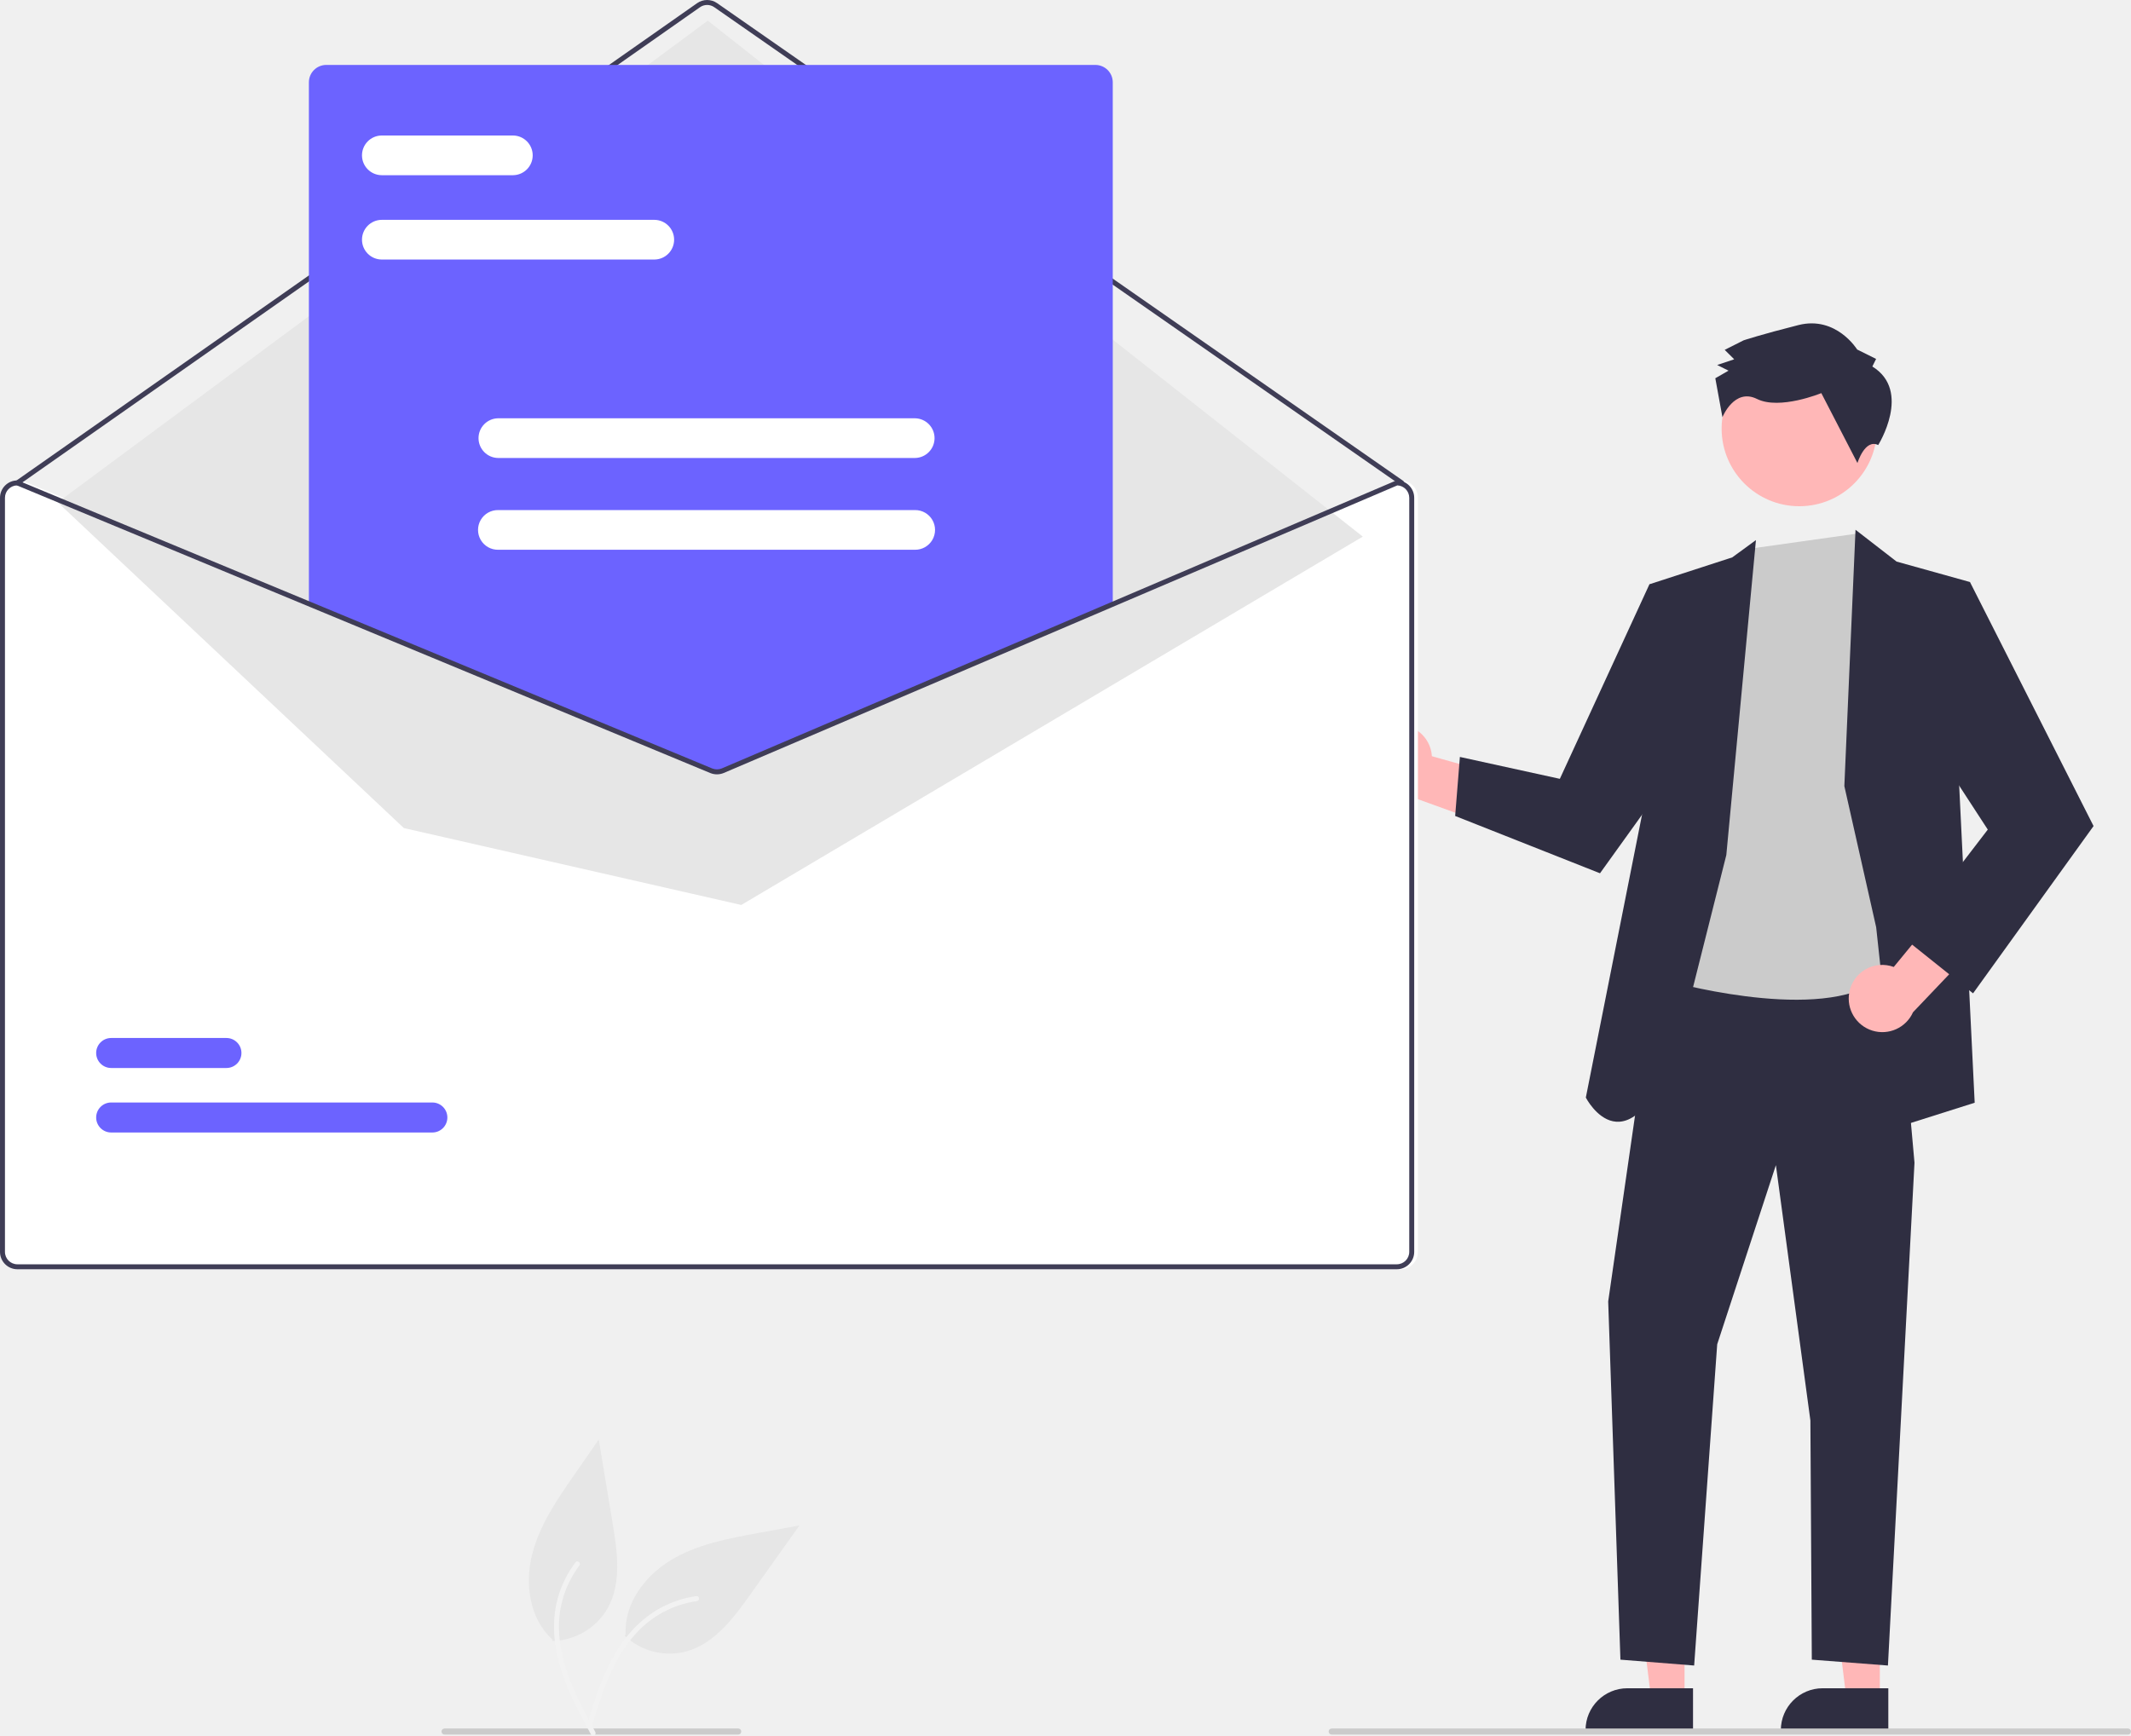
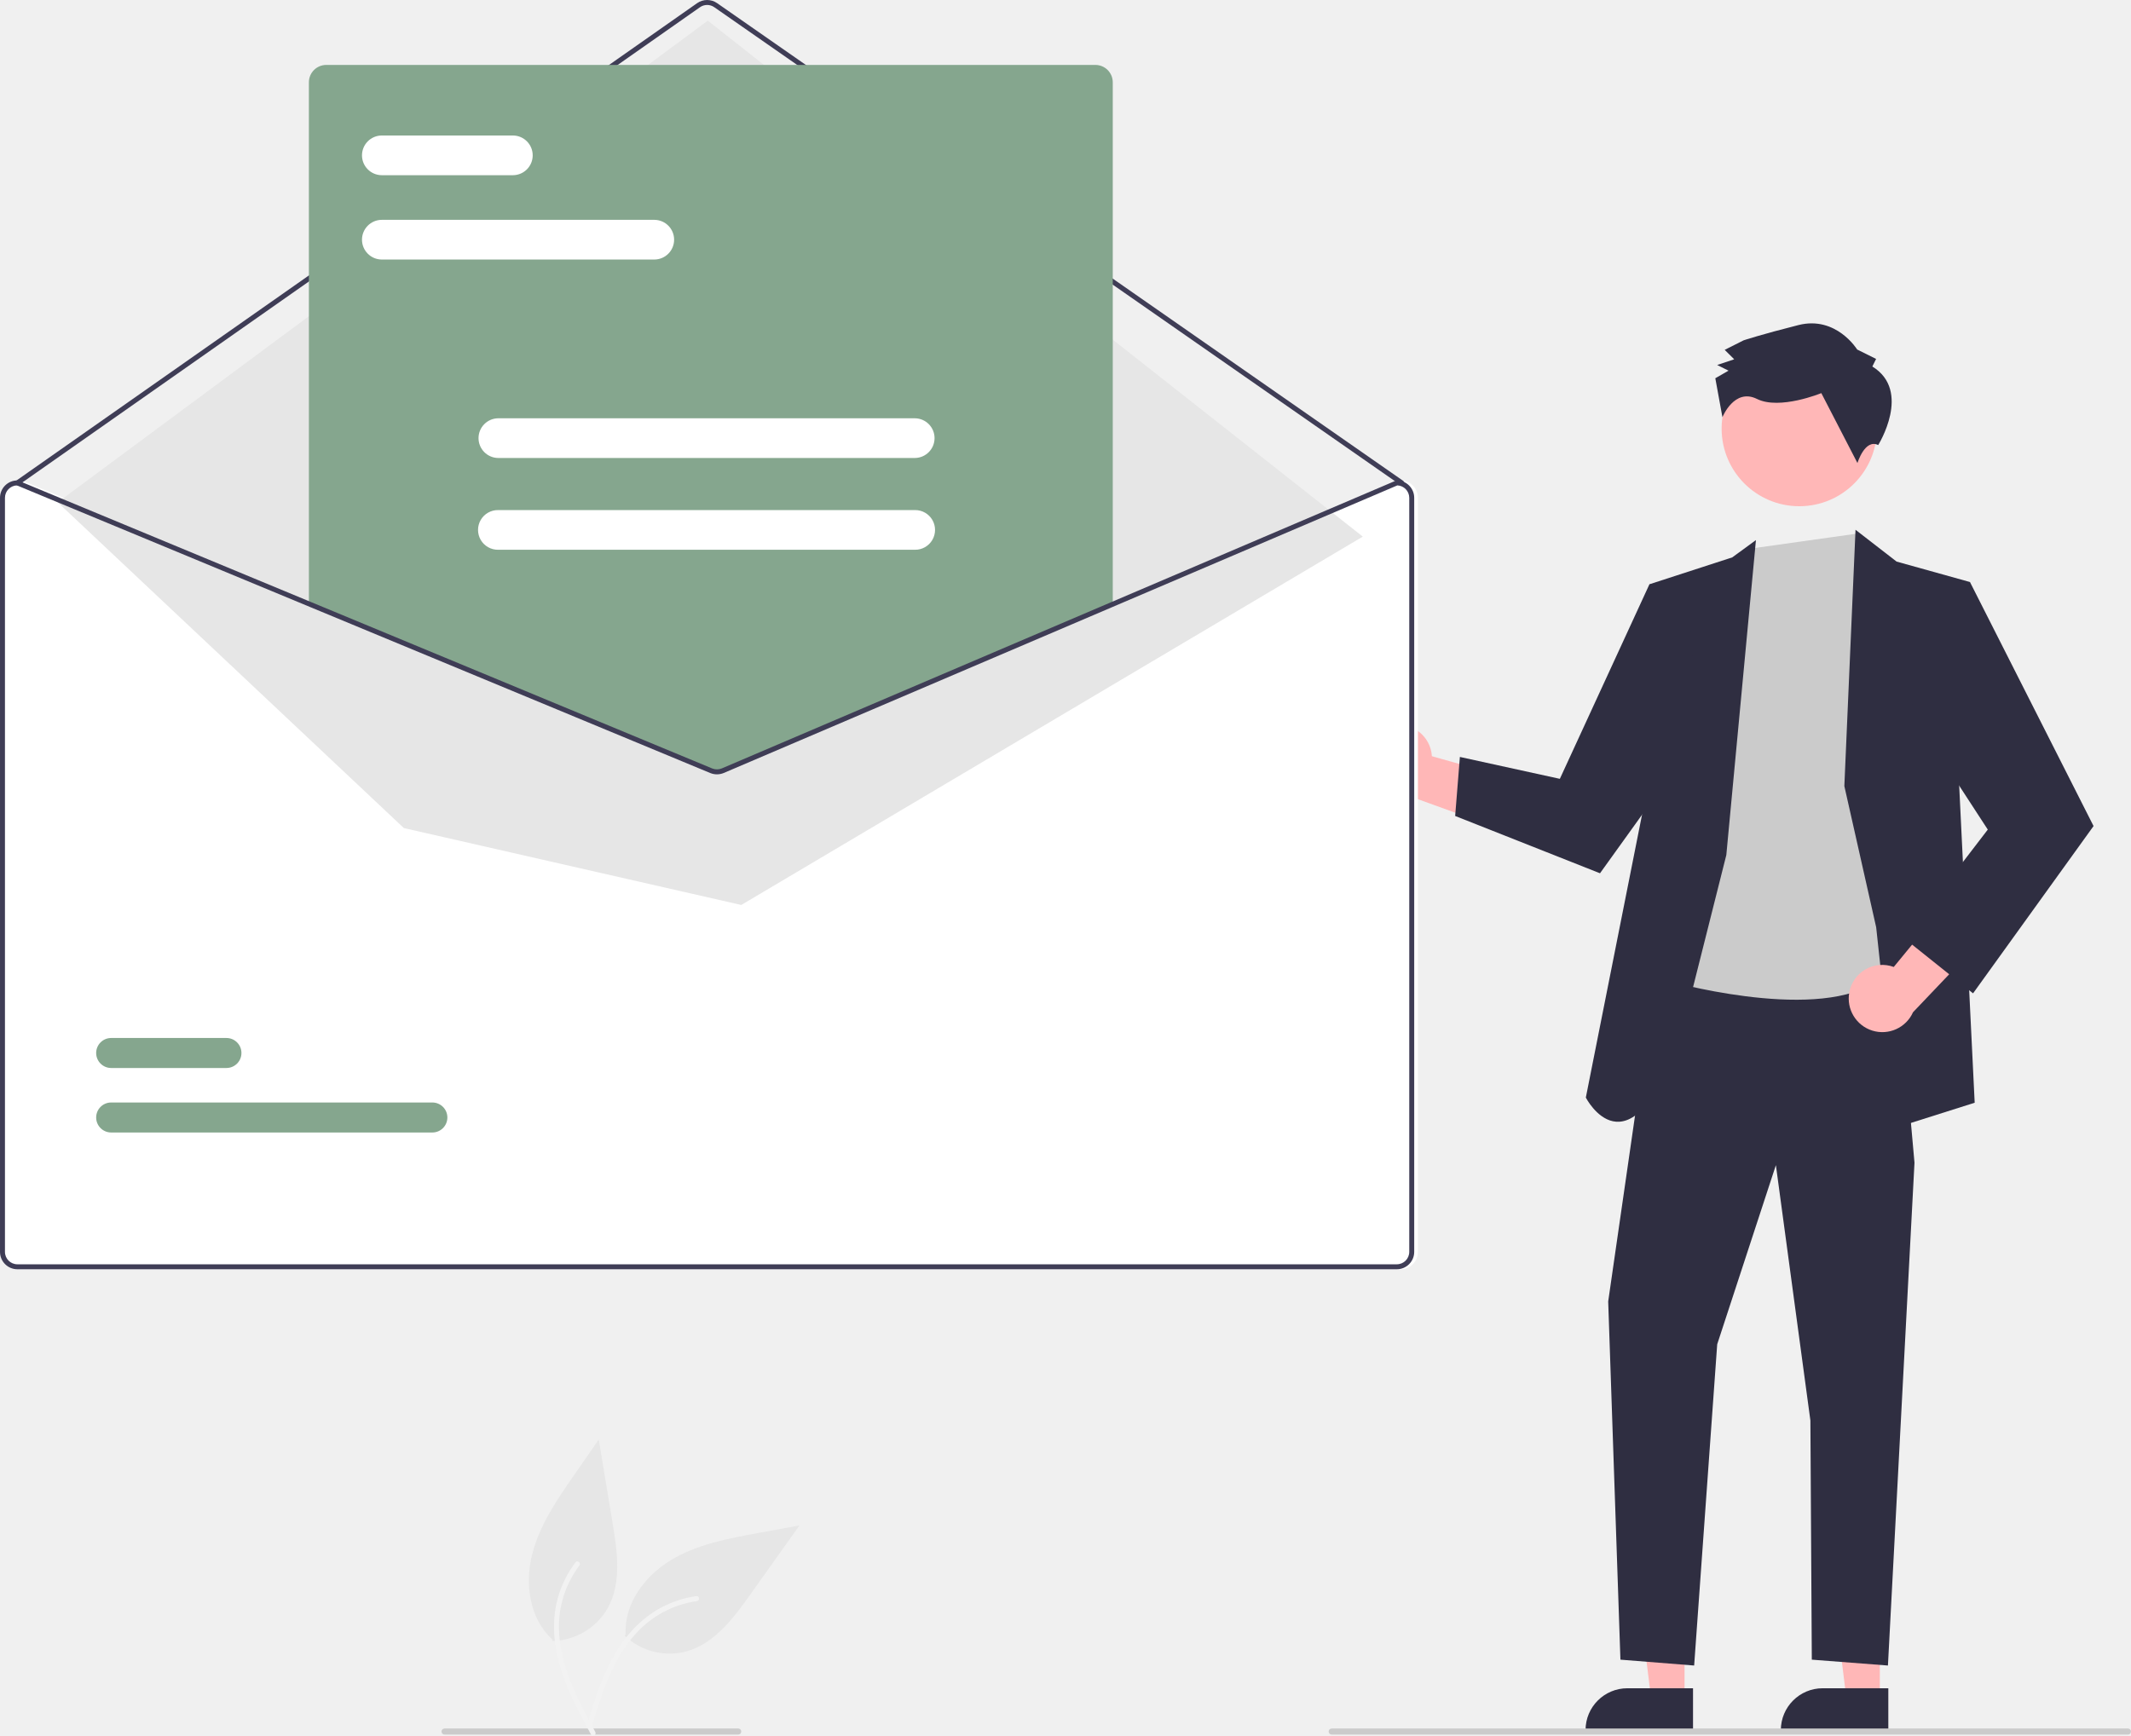
<svg xmlns="http://www.w3.org/2000/svg" data-name="Layer 1" width="703.817" height="573.37" viewBox="0 0 703.817 573.37">
-   <path id="e77d6775-0d6e-4379-8bfc-a6b010ad5ee5-119" data-name="Path 461" d="M454.389,703.636a21.574,21.574,0,0,0,20.509,5.179c9.164-2.601,15.383-10.869,20.903-18.633l16.334-22.959-13.765,2.524c-9.899,1.815-20.044,3.72-28.665,8.914s-15.526,14.466-14.98,24.515" transform="translate(-248.0914 -163.3148)" fill="#e6e6e6" />
-   <path id="a925376f-81ed-452b-bc21-27b5ed1cb659-120" data-name="Path 462" d="M441.594,734.564c2.414-8.231,4.842-16.575,9.104-24.077,3.785-6.662,8.958-12.507,15.781-16.142a35.246,35.246,0,0,1,11.605-3.775c1.058-.149,1.231,1.498.177,1.647a33.507,33.507,0,0,0-18.638,9.166c-5.637,5.515-9.334,12.626-12.068,19.944-1.655,4.425-2.991,8.958-4.32,13.49a.854.854,0,0,1-.946.693.833.833,0,0,1-.693-.946Z" transform="translate(-248.0914 -163.3148)" fill="#f2f2f2" />
+   <path id="e77d6775-0d6e-4379-8bfc-a6b010ad5ee5-111" data-name="Path 461" d="M454.389,703.636a21.574,21.574,0,0,0,20.509,5.179c9.164-2.601,15.383-10.869,20.903-18.633l16.334-22.959-13.765,2.524c-9.899,1.815-20.044,3.72-28.665,8.914s-15.526,14.466-14.98,24.515" transform="translate(-248.0914 -163.3148)" fill="#e6e6e6" />
+   <path id="a925376f-81ed-452b-bc21-27b5ed1cb659-112" data-name="Path 462" d="M441.594,734.564c2.414-8.231,4.842-16.575,9.104-24.077,3.785-6.662,8.958-12.507,15.781-16.142a35.246,35.246,0,0,1,11.605-3.775c1.058-.149,1.231,1.498.177,1.647a33.507,33.507,0,0,0-18.638,9.166c-5.637,5.515-9.334,12.626-12.068,19.944-1.655,4.425-2.991,8.958-4.32,13.49a.854.854,0,0,1-.946.693.833.833,0,0,1-.693-.946Z" transform="translate(-248.0914 -163.3148)" fill="#f2f2f2" />
  <path d="M707.405,403.053a11.039,11.039,0,0,1,13.605,10.07l37.764,10.616-15.409,13.346-33.499-12.127a11.099,11.099,0,0,1-2.461-21.905Z" transform="translate(-248.0914 -163.3148)" fill="#ffb7b7" />
  <polygon points="556.357 561.294 545.349 561.293 540.112 518.835 556.359 518.836 556.357 561.294" fill="#ffb7b7" />
  <path d="M807.255,735.279l-35.494-.001v-.449A13.816,13.816,0,0,1,785.577,721.014h.001l21.678.001Z" transform="translate(-248.0914 -163.3148)" fill="#2f2e41" />
  <polygon points="620.859 561.294 609.851 561.293 604.614 518.835 620.86 518.836 620.859 561.294" fill="#ffb7b7" />
  <path d="M871.757,735.279l-35.494-.001v-.449a13.816,13.816,0,0,1,13.815-13.815h.001l21.678.001Z" transform="translate(-248.0914 -163.3148)" fill="#2f2e41" />
  <polygon points="547.363 317.603 531.148 429.917 535.188 548.251 559.537 550.19 567.151 444.067 586.533 384.893 597.928 469.245 598.396 548.251 623.539 550.19 632.308 384.09 625.858 311.854 547.363 317.603" fill="#2f2e41" />
  <circle cx="594.261" cy="141.578" r="25.651" fill="#ffb7b7" />
  <path d="M826.542,344.496,798.223,487.162s47.678,13.684,68.565,1.051,11.527-51.631,11.527-51.631l-3.825-66.358-7.069-16.781-5.998-13.852Z" transform="translate(-248.0914 -163.3148)" fill="#cbcbcb" />
  <path d="M818.253,445.764l9.783-104.037-7.823,5.712L792.858,356.322l-1.872,73.246L771.851,525.888s13.677,26.688,30.627-17.464Z" transform="translate(-248.0914 -163.3148)" fill="#2f2e41" />
  <polygon points="557.931 203.962 544.767 193.007 515.18 257.279 482.164 250.047 480.604 269.546 528.44 288.477 561.038 243.095 557.931 203.962" fill="#2f2e41" />
  <polygon points="609.144 259.677 612.831 175.005 626.399 185.512 650.63 192.266 647.077 259.677 652.19 364.277 626.786 372.323 619.655 306.32 609.144 259.677" fill="#2f2e41" />
  <path d="M858.866,491.152a11.039,11.039,0,0,1,14.688-8.412l24.896-30.315,6.029,19.473L879.913,497.7a11.099,11.099,0,0,1-21.047-6.548Z" transform="translate(-248.0914 -163.3148)" fill="#ffb7b7" />
  <polygon points="634.407 201.665 650.63 192.266 691.451 272.878 651.652 328.143 628.952 309.993 656.516 274.048 631.394 235.44 634.407 201.665" fill="#2f2e41" />
  <path d="M866.478,284.385l1.244-2.503-6.257-3.109s-6.903-11.232-19.394-8.075-18.111,5.045-18.111,5.045l-6.242,3.141,3.133,3.117-5.62,1.889,3.754,1.865-4.368,2.511,2.352,12.871s3.906-9.762,11.415-6.032,21.243-1.929,21.243-1.929l11.932,23.093s2.462-8.095,6.851-5.937C868.41,310.334,879.623,292.477,866.478,284.385Z" transform="translate(-248.0914 -163.3148)" fill="#2f2e41" />
  <path d="M710.664,322.019h-.164l-94.071,40.169-128.709,54.96a4.151,4.151,0,0,1-3.18.016L351.75,362.073l-96.382-39.989-.147-.066h-.164a5.742,5.742,0,0,0-5.736,5.736V576.864a5.742,5.742,0,0,0,5.736,5.736H710.664a5.742,5.742,0,0,0,5.736-5.736V327.755A5.742,5.742,0,0,0,710.664,322.019Z" transform="translate(-248.0914 -163.3148)" fill="#fff" />
  <path d="M711.073,323.658a.817.817,0,0,1-.468-.147L483.982,165.685a4.11,4.11,0,0,0-4.694.008L254.298,323.51a.82.82,0,0,1-.941-1.342L478.347,164.351a5.754,5.754,0,0,1,6.572-.011L711.542,322.166a.82.82,0,0,1-.469,1.492Z" transform="translate(-248.0914 -163.3148)" fill="#3f3d56" />
  <polygon points="19.063 165.938 233.765 6.817 450.097 177.26 244.827 298.946 133.384 273.544 19.063 165.938" fill="#e6e6e6" />
-   <path d="M390.883,537.422H284.815a4.955,4.955,0,1,1-.015-9.911H390.883a4.955,4.955,0,1,1,.015,9.911Z" transform="translate(-248.0914 -163.3148)" fill="#6c63ff" />
-   <path d="M322.869,516.116H284.815a4.955,4.955,0,1,1-.015-9.911h38.07a4.955,4.955,0,0,1,.015,9.911h-.015Z" transform="translate(-248.0914 -163.3148)" fill="#6c63ff" />
-   <path d="M484.876,417.881a6.199,6.199,0,0,1-2.351-.461L350.111,362.478V190.499a5.743,5.743,0,0,1,5.736-5.736H609.873a5.743,5.743,0,0,1,5.736,5.736V362.598l-.249.106-128.062,54.689A6.241,6.241,0,0,1,484.876,417.881Z" transform="translate(-248.0914 -163.3148)" fill="#6c63ff" />
+   <path d="M390.883,537.422H284.815a4.955,4.955,0,1,1-.015-9.911H390.883a4.955,4.955,0,1,1,.015,9.911Z" transform="translate(-248.0914 -163.3148)" fill="#85a68e" />
+   <path d="M322.869,516.116H284.815a4.955,4.955,0,1,1-.015-9.911h38.07a4.955,4.955,0,0,1,.015,9.911h-.015Z" transform="translate(-248.0914 -163.3148)" fill="#85a68e" />
+   <path d="M484.876,417.881a6.199,6.199,0,0,1-2.351-.461L350.111,362.478V190.499a5.743,5.743,0,0,1,5.736-5.736H609.873a5.743,5.743,0,0,1,5.736,5.736V362.598l-.249.106-128.062,54.689A6.241,6.241,0,0,1,484.876,417.881Z" transform="translate(-248.0914 -163.3148)" fill="#85a68e" />
  <path d="M709.435,322.019h-.164l-94.071,40.169-128.709,54.96a4.151,4.151,0,0,1-3.18.016l-132.79-55.091-96.382-39.989-.147-.066h-.164a5.742,5.742,0,0,0-5.736,5.736V576.864a5.742,5.742,0,0,0,5.736,5.736H709.435a5.742,5.742,0,0,0,5.736-5.736V327.755A5.742,5.742,0,0,0,709.435,322.019Zm4.097,254.845a4.099,4.099,0,0,1-4.097,4.097H253.827a4.099,4.099,0,0,1-4.097-4.097V327.755a4.106,4.106,0,0,1,3.942-4.097l96.849,40.185,132.159,54.837a5.835,5.835,0,0,0,4.458-.025l128.061-54.689L709.599,323.658a4.11,4.11,0,0,1,3.933,4.097Z" transform="translate(-248.0914 -163.3148)" fill="#3f3d56" />
  <path d="M464.262,249.049H374.123a6.556,6.556,0,0,1,0-13.111h90.138a6.556,6.556,0,0,1,0,13.111Z" transform="translate(-248.0914 -163.3148)" fill="#fff" />
  <path d="M417.554,221.188H374.123a6.556,6.556,0,0,1,0-13.111h43.43a6.556,6.556,0,0,1,0,13.111Z" transform="translate(-248.0914 -163.3148)" fill="#fff" />
  <path d="M550.277,314.604H412.611a6.556,6.556,0,0,1,0-13.111H550.277a6.556,6.556,0,0,1,0,13.111Z" transform="translate(-248.0914 -163.3148)" fill="#fff" />
  <path d="M550.277,344.924H412.611a6.556,6.556,0,1,1,0-13.111H550.277a6.556,6.556,0,1,1,0,13.111Z" transform="translate(-248.0914 -163.3148)" fill="#fff" />
  <path d="M950.909,736.315h-263a1,1,0,0,1,0-2h263a1,1,0,0,1,0,2Z" transform="translate(-248.0914 -163.3148)" fill="#cbcbcb" />
  <path d="M491.909,736.315h-97a1,1,0,1,1,0-2h97a1,1,0,0,1,0,2Z" transform="translate(-248.0914 -163.3148)" fill="#cbcbcb" />
-   <path id="e8398aff-523f-434a-af20-c024070a1d12-121" data-name="Path 461" d="M430.575,705.397a21.574,21.574,0,0,0,18.194-10.791c4.663-8.307,3.243-18.555,1.682-27.952l-4.609-27.797-7.98,11.497c-5.739,8.267-11.588,16.772-14.038,26.534s-.807,21.205,6.666,27.946" transform="translate(-248.0914 -163.3148)" fill="#e6e6e6" />
-   <path id="e2bc4c04-3c78-4f76-9d7c-3717db50fbca-122" data-name="Path 462" d="M443.313,736.348c-4.093-7.539-8.255-15.167-10.523-23.491-2.014-7.393-2.469-15.185-.193-22.574a35.246,35.246,0,0,1,5.566-10.86c.645-.852,1.929.194,1.288,1.043a33.507,33.507,0,0,0-6.752,19.642c-.108,7.885,2.285,15.534,5.507,22.651,1.947,4.305,4.196,8.46,6.45,12.611a.854.854,0,0,1-.182,1.158.833.833,0,0,1-1.158-.182Z" transform="translate(-248.0914 -163.3148)" fill="#f2f2f2" />
+   <path id="e8398aff-523f-434a-af20-c024070a1d12-113" data-name="Path 461" d="M430.575,705.397a21.574,21.574,0,0,0,18.194-10.791c4.663-8.307,3.243-18.555,1.682-27.952l-4.609-27.797-7.98,11.497c-5.739,8.267-11.588,16.772-14.038,26.534s-.807,21.205,6.666,27.946" transform="translate(-248.0914 -163.3148)" fill="#e6e6e6" />
+   <path id="e2bc4c04-3c78-4f76-9d7c-3717db50fbca-114" data-name="Path 462" d="M443.313,736.348c-4.093-7.539-8.255-15.167-10.523-23.491-2.014-7.393-2.469-15.185-.193-22.574a35.246,35.246,0,0,1,5.566-10.86c.645-.852,1.929.194,1.288,1.043a33.507,33.507,0,0,0-6.752,19.642c-.108,7.885,2.285,15.534,5.507,22.651,1.947,4.305,4.196,8.46,6.45,12.611a.854.854,0,0,1-.182,1.158.833.833,0,0,1-1.158-.182Z" transform="translate(-248.0914 -163.3148)" fill="#f2f2f2" />
</svg>
